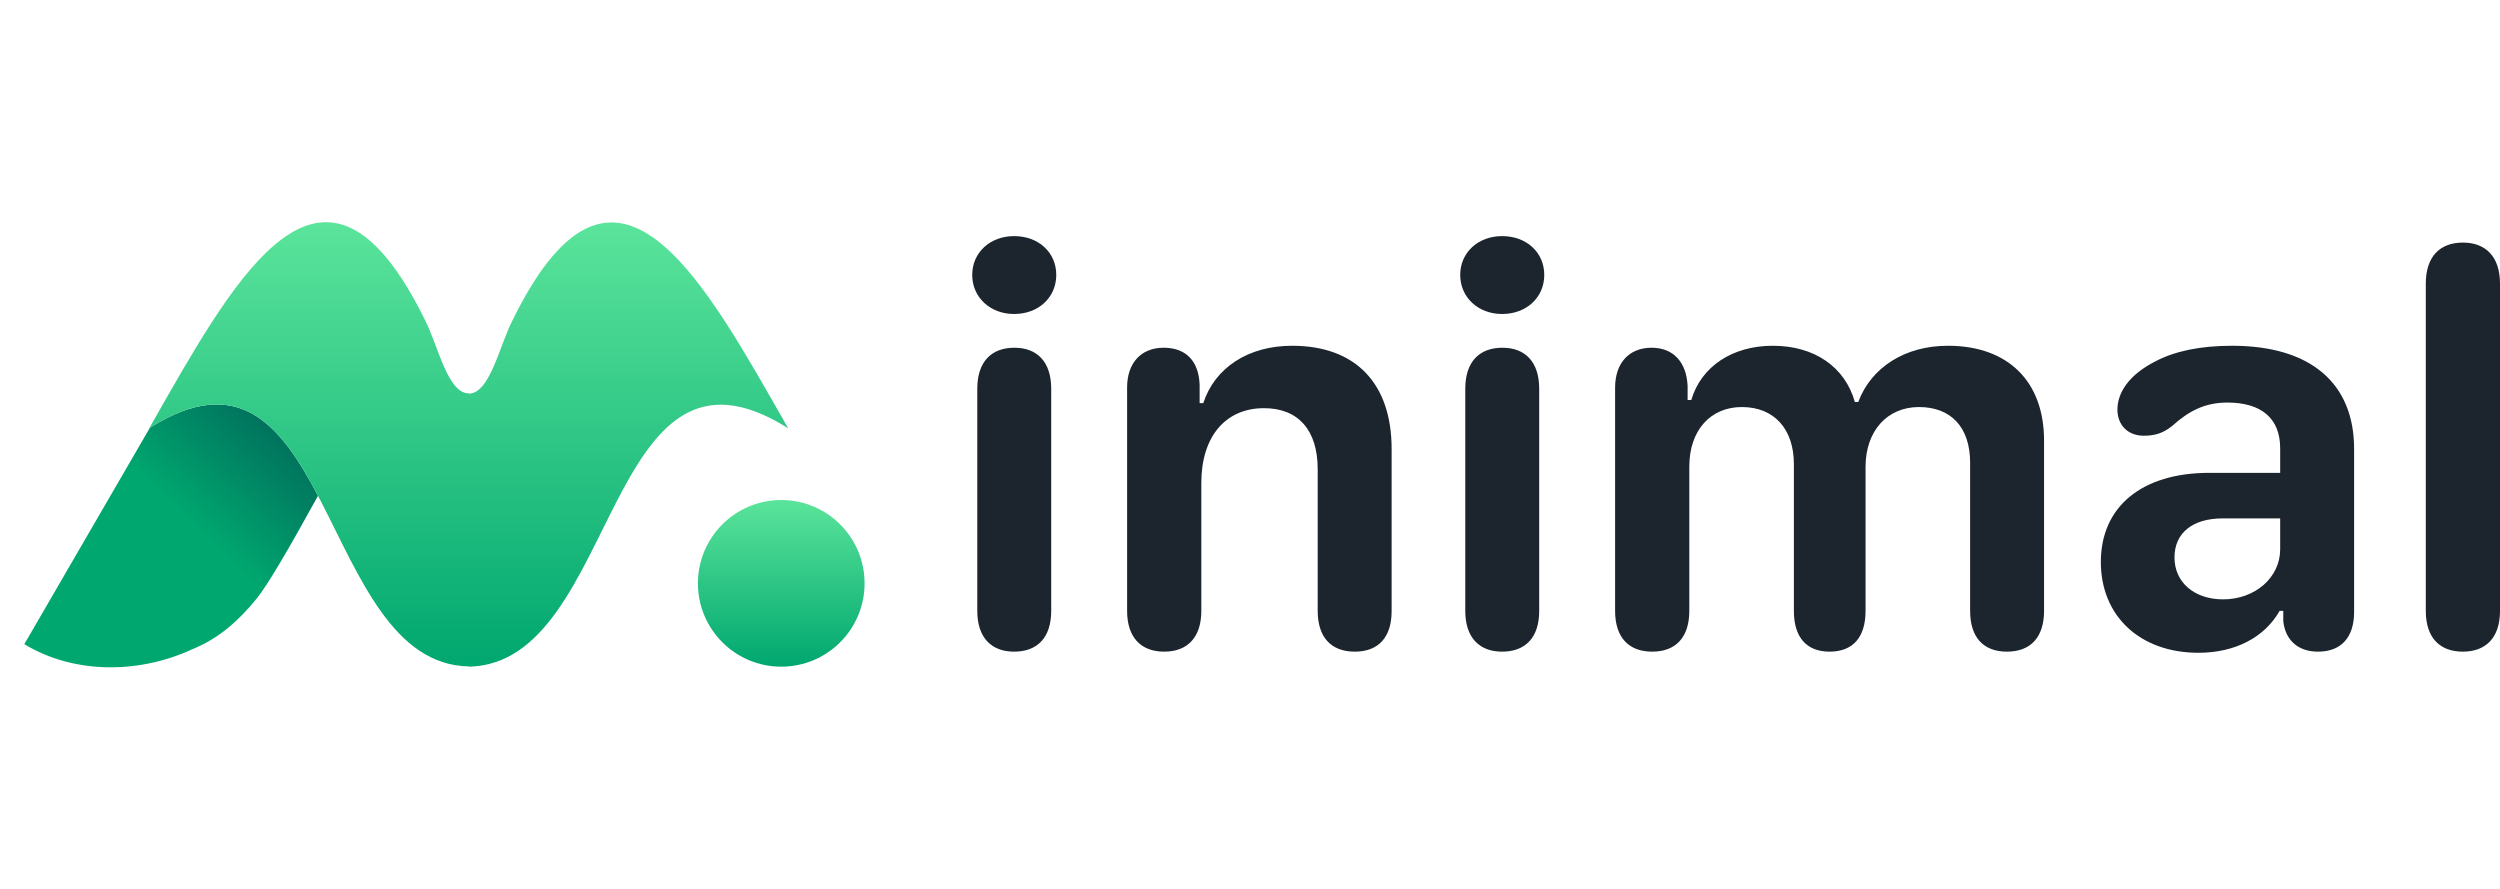
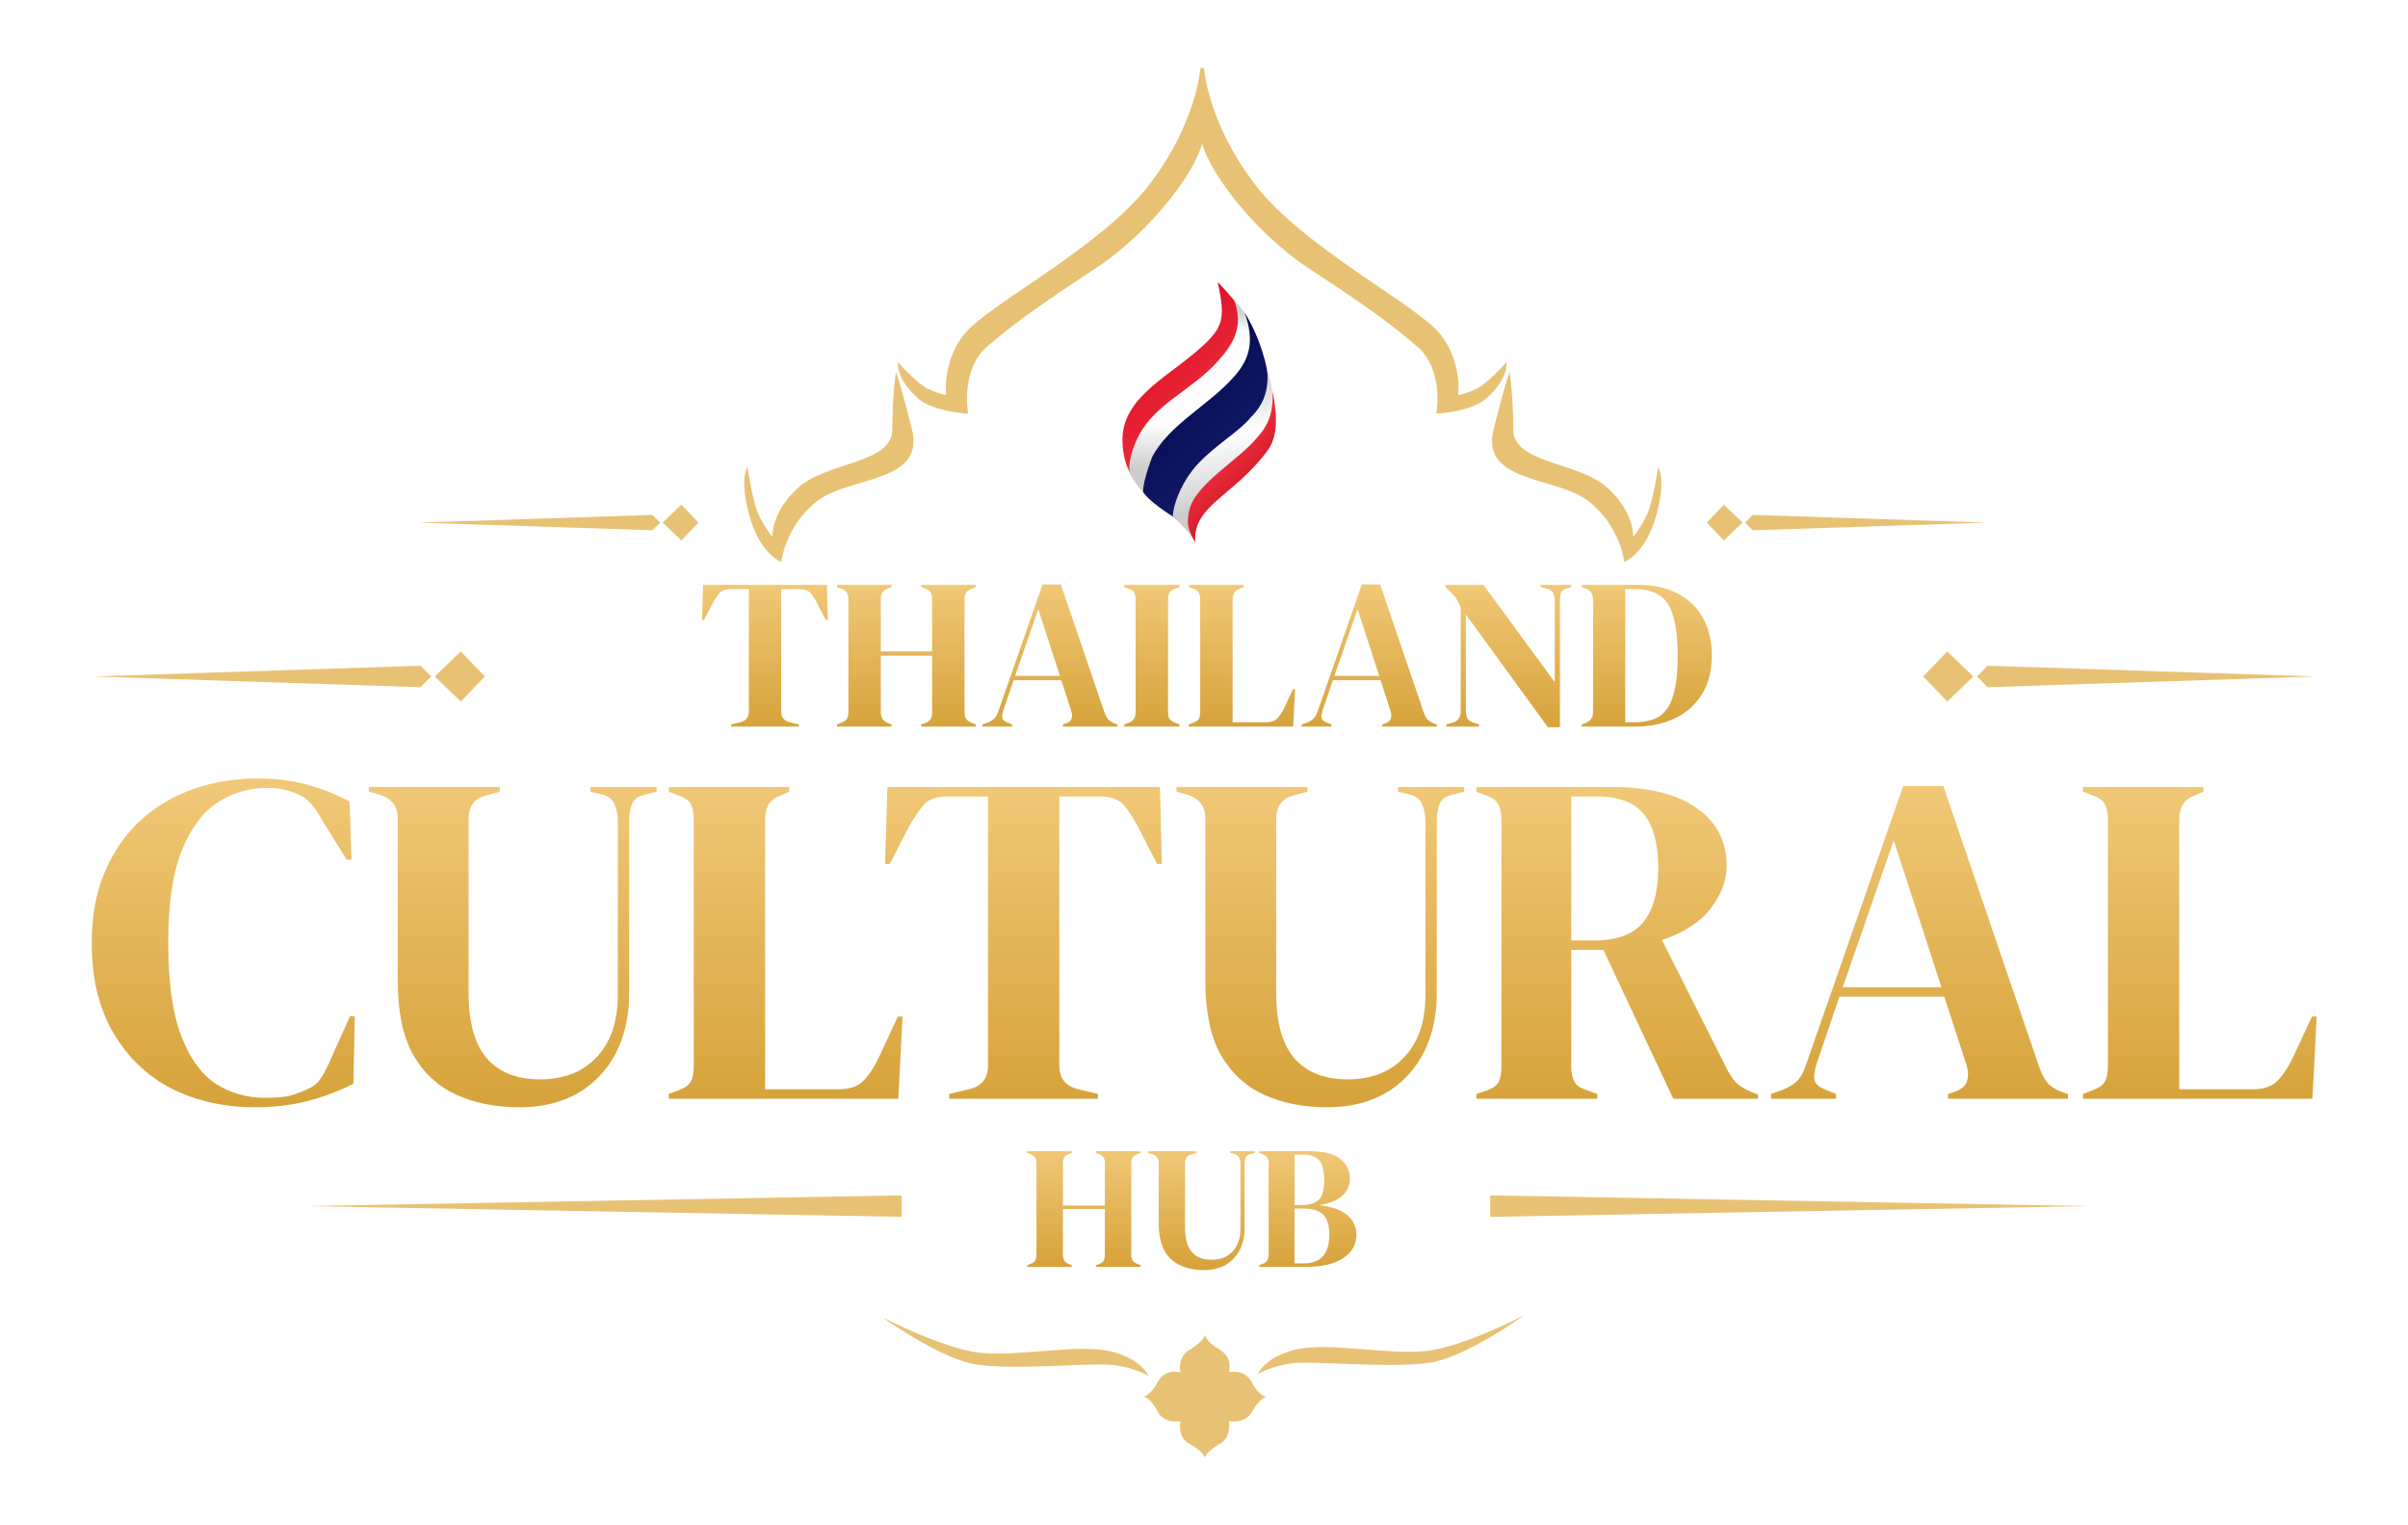
- <svg xmlns="http://www.w3.org/2000/svg" width="360" height="128" viewBox="0 0 360 128" fill="none">
-   <path d="M21.588 61.59C34.378 53.546 40.459 61.254 45.792 71.393C41.379 79.429 38.459 84.333 37.033 86.105C34.343 89.447 31.409 91.978 27.8 93.438C20.214 97.004 10.783 97.17 3.5 92.762L21.588 61.59Z" fill="url(#paint0_linear_4107_1209908)" />
-   <path fill-rule="evenodd" clip-rule="evenodd" d="M111.078 57.431C99.51 37.193 87.552 18.124 73.817 46.096C71.938 49.691 70.568 56.68 67.5 56.68V56.644C64.432 56.644 63.063 49.656 61.184 46.06C47.447 18.089 35.49 37.157 23.922 57.396C23.052 58.922 22.216 60.379 21.5 61.645C48.01 44.863 45.778 95.562 67.5 95.965V96C89.223 95.597 86.99 44.899 113.5 61.68C112.785 60.414 111.949 58.958 111.078 57.431" fill="url(#paint1_linear_4107_1209908)" />
-   <path fill-rule="evenodd" clip-rule="evenodd" d="M112.5 96C119.127 96 124.5 90.627 124.5 84C124.5 77.373 119.127 72 112.5 72C105.873 72 100.5 77.373 100.5 84C100.5 90.627 105.873 96 112.5 96" fill="url(#paint2_linear_4107_1209908)" />
-   <path fill-rule="evenodd" clip-rule="evenodd" d="M146.031 45.215C149.553 45.215 152.103 42.826 152.103 39.587C152.103 36.348 149.553 34 146.031 34C142.591 34 140 36.348 140 39.587C140 42.826 142.591 45.215 146.031 45.215ZM146.031 93.838C149.351 93.838 151.374 91.854 151.374 87.968V55.984C151.374 52.097 149.351 50.073 146.072 50.073C142.753 50.073 140.729 52.097 140.729 55.984V87.968C140.729 91.814 142.753 93.838 146.031 93.838ZM200.394 88.008C200.394 91.773 198.491 93.838 195.091 93.838C191.65 93.838 189.748 91.733 189.748 87.968V67.563C189.748 61.935 186.955 58.777 182.017 58.777C176.471 58.777 172.99 62.866 172.99 69.547V87.968C172.99 91.733 171.047 93.838 167.647 93.838C164.247 93.838 162.304 91.733 162.304 87.968V55.781C162.304 52.259 164.328 50.073 167.566 50.073C170.764 50.073 172.626 51.976 172.747 55.417V58.049H173.273C174.933 52.947 179.75 49.789 186.064 49.789C195.213 49.789 200.394 55.215 200.394 64.648V88.008ZM216.302 45.215C219.823 45.215 222.374 42.826 222.374 39.587C222.374 36.348 219.823 34 216.302 34C212.861 34 210.27 36.348 210.27 39.587C210.27 42.826 212.861 45.215 216.302 45.215ZM221.645 87.968C221.645 91.854 219.621 93.838 216.302 93.838C213.023 93.838 210.999 91.814 210.999 87.968V55.984C210.999 52.097 213.023 50.073 216.342 50.073C219.621 50.073 221.645 52.097 221.645 55.984V87.968ZM289.001 93.838C292.401 93.838 294.344 91.773 294.344 87.968V63.433C294.344 54.931 289.163 49.789 280.5 49.789C274.307 49.789 269.45 52.907 267.588 57.887H267.102C265.685 52.866 261.314 49.789 255.282 49.789C249.454 49.789 244.96 52.785 243.544 57.603H243.017V55.579C242.856 52.138 240.953 50.073 237.836 50.073C234.598 50.073 232.574 52.259 232.574 55.822V87.968C232.574 91.773 234.517 93.838 237.917 93.838C241.317 93.838 243.26 91.773 243.26 87.968V67.198C243.26 61.976 246.296 58.615 250.83 58.615C255.444 58.615 258.318 61.733 258.318 66.834V87.968C258.318 91.773 260.14 93.838 263.459 93.838C266.819 93.838 268.64 91.773 268.64 87.968V67.239C268.64 62.057 271.757 58.615 276.331 58.615C280.946 58.615 283.698 61.53 283.698 66.632V87.968C283.698 91.773 285.601 93.838 289.001 93.838ZM328.265 87.968C326.079 91.814 321.829 94 316.567 94C308.188 94 302.521 88.737 302.521 80.923C302.521 72.988 308.39 68.089 318.145 68.089H328.346V64.567C328.346 60.235 325.634 57.968 320.736 57.968C317.498 57.968 315.19 59.182 312.802 61.328C311.588 62.3 310.454 62.745 308.714 62.745C306.366 62.745 304.909 61.166 304.909 58.98C304.909 56.47 306.65 53.919 310.414 52.016C313.126 50.599 316.729 49.789 321.424 49.789C332.677 49.789 338.992 55.134 338.992 64.648V88.13C338.992 91.773 337.13 93.838 333.811 93.838C330.977 93.838 329.115 92.259 328.791 89.466V87.968H328.265ZM320.129 86.308C315.96 86.308 313.126 83.838 313.126 80.275C313.126 76.753 315.717 74.648 320.088 74.648H328.346V79.101C328.346 83.15 324.743 86.308 320.129 86.308ZM360 87.968C360 91.854 357.936 93.838 354.657 93.838C351.338 93.838 349.314 91.854 349.314 87.968V40.842C349.314 36.956 351.338 34.931 354.657 34.931C357.936 34.931 360 36.956 360 40.842V87.968Z" fill="#1C252E" />
+ <svg xmlns="http://www.w3.org/2000/svg" width="673" height="426" viewBox="0 0 673 426" fill="none">
+   <path d="M228.384 140.032C219.384 147.032 218.384 157.032 218.384 157.032C218.384 157.032 212.884 155.032 209.884 145.532C206.34 134.31 208.884 130.532 208.884 130.532C208.884 130.532 210.367 140.096 211.884 143.532C213.4 146.968 215.884 150.032 215.884 150.032C215.884 150.032 215.384 143.032 223.384 136.032C231.384 129.032 249.384 129.532 249.384 120.032C249.384 110.532 250.384 104.032 250.384 104.032C250.384 104.032 251.134 105.032 254.884 120.032C258.634 135.032 237.384 133.032 228.384 140.032Z" fill="#E8C274" />
+   <path d="M336.499 19.008C336.499 19.014 336.501 19.025 336.502 19.039C336.504 19.067 336.508 19.11 336.513 19.166C336.523 19.279 336.539 19.45 336.565 19.674C336.618 20.123 336.709 20.787 336.859 21.641C337.161 23.347 337.703 25.81 338.664 28.817C340.586 34.833 344.186 43.029 350.896 51.727C357.592 60.407 368.78 68.742 379.16 75.934C384.333 79.517 389.321 82.828 393.399 85.727C397.469 88.619 400.713 91.156 402.388 93.217C405.712 97.308 406.988 101.78 407.434 105.218C407.657 106.938 407.673 108.404 407.633 109.442C407.618 109.823 407.594 110.146 407.571 110.404C407.877 110.336 408.276 110.242 408.741 110.113C409.846 109.806 411.314 109.316 412.776 108.585C414.201 107.873 416.028 106.297 417.529 104.858C418.272 104.146 418.923 103.48 419.388 102.992C419.62 102.748 419.806 102.549 419.934 102.411C419.997 102.342 420.046 102.288 420.079 102.252C420.096 102.234 420.108 102.22 420.116 102.211C420.12 102.206 420.124 102.203 420.126 102.201C420.127 102.2 420.127 102.199 420.128 102.198V102.197L421.1 101.119L420.999 102.566L420.5 102.532C420.991 102.566 420.999 102.567 420.999 102.567V102.57C420.999 102.571 420.998 102.573 420.998 102.574C420.998 102.578 420.998 102.583 420.997 102.588C420.996 102.599 420.995 102.614 420.993 102.632C420.989 102.668 420.983 102.72 420.973 102.785C420.953 102.915 420.919 103.101 420.861 103.336C420.747 103.805 420.539 104.47 420.164 105.277C419.413 106.895 417.995 109.076 415.329 111.408C413.224 113.25 409.86 114.27 407.1 114.835C405.707 115.12 404.441 115.294 403.524 115.396C403.066 115.448 402.693 115.481 402.435 115.502C402.305 115.512 402.205 115.52 402.136 115.524C402.101 115.527 402.075 115.528 402.057 115.529C402.048 115.53 402.041 115.531 402.036 115.531H402.028L402 115.032L402.027 115.531L401.404 115.566L401.507 114.95V114.949C401.507 114.948 401.507 114.947 401.508 114.944C401.509 114.939 401.51 114.931 401.512 114.921C401.515 114.9 401.519 114.868 401.525 114.825C401.538 114.74 401.555 114.611 401.574 114.445C401.613 114.113 401.662 113.629 401.696 113.027C401.765 111.822 401.78 110.148 401.565 108.276C401.135 104.523 399.788 100.043 396.173 96.91C388.7 90.433 381.548 85.346 365.726 74.95C357.76 69.716 350.221 62.33 344.672 55.233C341.897 51.684 339.611 48.198 338.017 45.079C337.116 43.318 336.428 41.656 336 40.155C335.572 41.656 334.884 43.318 333.983 45.079C332.389 48.198 330.103 51.684 327.328 55.233C321.779 62.33 314.24 69.716 306.274 74.95C290.452 85.346 283.3 90.433 275.827 96.91C272.212 100.043 270.865 104.523 270.435 108.276C270.22 110.148 270.235 111.822 270.304 113.027C270.338 113.629 270.387 114.113 270.426 114.445C270.445 114.611 270.462 114.74 270.475 114.825C270.481 114.868 270.485 114.9 270.488 114.921C270.49 114.931 270.491 114.939 270.492 114.944C270.493 114.947 270.493 114.948 270.493 114.949V114.95L270.596 115.566L269.973 115.531L270 115.032L269.972 115.531H269.964C269.959 115.531 269.952 115.53 269.943 115.529C269.925 115.528 269.899 115.527 269.864 115.524C269.795 115.52 269.695 115.512 269.565 115.502C269.307 115.481 268.934 115.448 268.476 115.396C267.559 115.294 266.293 115.12 264.9 114.835C262.14 114.27 258.776 113.25 256.671 111.408C254.005 109.076 252.587 106.895 251.836 105.277C251.461 104.47 251.253 103.805 251.139 103.336C251.081 103.101 251.047 102.915 251.027 102.785C251.017 102.72 251.011 102.668 251.007 102.632C251.005 102.614 251.004 102.599 251.003 102.588C251.002 102.583 251.002 102.578 251.002 102.574C251.002 102.573 251.001 102.571 251.001 102.57V102.567C251.001 102.567 251.009 102.566 251.5 102.532L251.001 102.566L250.9 101.119L251.872 102.197V102.198C251.873 102.199 251.873 102.2 251.874 102.201C251.876 102.203 251.88 102.206 251.884 102.211C251.892 102.22 251.904 102.234 251.921 102.252C251.954 102.288 252.003 102.342 252.066 102.411C252.194 102.549 252.38 102.748 252.612 102.992C253.077 103.48 253.728 104.146 254.471 104.858C255.972 106.297 257.799 107.873 259.224 108.585C260.686 109.316 262.154 109.806 263.259 110.113C263.724 110.242 264.123 110.336 264.429 110.404C264.406 110.146 264.382 109.823 264.367 109.442C264.327 108.404 264.343 106.938 264.566 105.218C265.012 101.78 266.288 97.308 269.612 93.217C271.287 91.156 274.531 88.619 278.601 85.727C282.679 82.828 287.667 79.517 292.84 75.934C303.22 68.742 314.408 60.407 321.104 51.727C327.814 43.029 331.414 34.833 333.336 28.817C334.297 25.81 334.839 23.347 335.141 21.641C335.291 20.787 335.382 20.123 335.435 19.674C335.461 19.45 335.477 19.279 335.487 19.166C335.492 19.11 335.496 19.067 335.498 19.039C335.499 19.025 335.501 19.014 335.501 19.008V19L336 19.016L336.499 19V19.008Z" fill="#E8C274" />
+   <path d="M135.5 189.032L128.78 196.032L121.5 189.032L128.78 182.032L135.5 189.032ZM120.5 189.032L117.5 192.032L26 189.032L117.5 186.032L120.5 189.032Z" fill="#E8C274" />
+   <path d="M195.215 146.032L190.415 151.032L185.215 146.032L190.415 141.032L195.215 146.032ZM184.5 146.032L182.357 148.175L117 146.032L182.357 143.89L184.5 146.032Z" fill="#E8C274" />
+   <path d="M477 146.032L481.8 151.032L487 146.032L481.8 141.032L477 146.032ZM487.715 146.032L489.857 148.175L555.215 146.032L489.857 143.89L487.715 146.032Z" fill="#E8C274" />
+   <path d="M537.5 189.032L544.22 196.032L551.5 189.032L544.22 182.032L537.5 189.032ZM552.5 189.032L555.5 192.032L647 189.032L555.5 186.032L552.5 189.032Z" fill="#E8C274" />
+   <path d="M443.939 140.032C452.939 147.032 453.939 157.032 453.939 157.032C453.939 157.032 459.439 155.032 462.439 145.532C465.983 134.31 463.44 130.532 463.44 130.532C463.44 130.532 461.956 140.096 460.439 143.532C458.923 146.968 456.44 150.032 456.44 150.032C456.44 150.032 456.939 143.032 448.939 136.032C440.939 129.032 422.939 129.532 422.939 120.032C422.939 110.532 421.939 104.032 421.939 104.032C421.939 104.032 421.189 105.032 417.439 120.032C413.689 135.032 434.939 133.032 443.939 140.032Z" fill="#E8C274" />
+   <path d="M340.341 78.793C349.444 88.51 352.084 93.199 350.123 101.764C347.925 111.361 331.292 114.481 325.133 123.14C319.958 130.411 329.847 140.261 333.756 150.893C327.724 140.863 313.801 138.633 313.711 122.986C313.648 111.816 324.989 106.064 333.69 98.787C342.391 91.51 342.481 89.313 340.341 78.793Z" fill="url(#paint0_linear_124_353)" />
+   <path d="M350.143 97.962C350.067 101.378 349.486 103.311 346.569 106.953C339.912 115.267 328.451 120.927 324.897 130.563C323.28 134.931 324.56 140.5 327.998 144.227C321.086 140.631 315.879 133.766 315.657 131.531C315.384 128.789 316.746 124.598 318.336 121.604C323.129 112.581 333.076 109.081 340.294 101.015C344.38 96.463 347.753 91.627 344.955 83.971C349.771 88.734 350.735 93.296 350.143 97.962Z" fill="url(#paint1_linear_124_353)" />
+   <path d="M354.515 107.271C354.462 110.806 352.183 113.746 349.287 117.495C342.678 126.056 335.458 125.12 330.628 137.736C329.038 142.246 329.007 144.886 329.078 145.252C323.226 141.371 321.023 139.603 319.48 137.529C319.358 135.57 320.647 131.294 321.949 127.843C326.686 118.536 337.962 113.286 345.134 104.986C349.195 100.302 350.715 95.338 347.862 87.394C351.865 93.641 354.583 102.701 354.515 107.271Z" fill="url(#paint2_linear_124_353)" />
+   <path d="M354.047 102.331C355.38 109.192 357.898 113.83 354.553 120.65C351.97 125.924 339.627 131.734 333.977 140.313C332.05 143.239 331.98 148.676 333.9 151.15C331.641 147.089 327.541 144.317 327.741 144.373C328.112 139.668 331.008 133.727 334.6 129.844C339.767 124.259 346.327 120.617 349.512 116.693C353.829 112.531 354.714 107.802 354.047 102.331Z" fill="url(#paint3_linear_124_353)" />
+   <path d="M355.674 109.324C357.079 116.55 357.104 122.052 354.25 125.929C344.874 138.668 333.205 141.222 334.081 151.589C331.851 147.572 331.613 146.267 332.356 142.716C333.922 135.251 346.197 128.668 351.511 122.094C355.574 117.602 355.781 113.29 355.674 109.324Z" fill="url(#paint4_linear_124_353)" />
+   <path d="M71.312 309.408C62.776 309.408 55.032 307.692 48.08 304.26C41.216 300.74 35.76 295.548 31.712 288.684C27.664 281.82 25.64 273.416 25.64 263.472C25.64 255.904 26.872 249.26 29.336 243.54C31.8 237.82 35.144 233.024 39.368 229.152C43.68 225.28 48.608 222.376 54.152 220.44C59.784 218.504 65.724 217.536 71.972 217.536C76.988 217.536 81.608 218.108 85.832 219.252C90.056 220.396 94.016 221.98 97.712 224.004L98.24 240.24H96.92L90.32 229.68C89.44 228.008 88.472 226.512 87.416 225.192C86.36 223.784 85.04 222.728 83.456 222.024C82.136 221.408 80.816 220.968 79.496 220.704C78.264 220.352 76.68 220.176 74.744 220.176C69.64 220.176 64.976 221.54 60.752 224.268C56.616 226.996 53.272 231.528 50.72 237.864C48.256 244.112 47.024 252.692 47.024 263.604C47.024 274.428 48.212 283.008 50.588 289.344C52.964 295.592 56.176 300.08 60.224 302.808C64.36 305.448 68.98 306.768 74.084 306.768C76.9 306.768 79.144 306.592 80.816 306.24C82.488 305.8 84.16 305.184 85.832 304.392C87.504 303.688 88.78 302.676 89.66 301.356C90.54 299.948 91.332 298.452 92.036 296.868L97.844 283.932H99.164L98.768 302.808C95.072 304.744 90.936 306.328 86.36 307.56C81.784 308.792 76.768 309.408 71.312 309.408ZM145.221 309.408C138.533 309.408 132.593 308.22 127.401 305.844C122.297 303.468 118.293 299.728 115.389 294.624C112.573 289.432 111.165 282.612 111.165 274.164V228.624C111.165 225.28 109.449 223.08 106.017 222.024L103.113 221.232V219.912H139.677V221.232L135.849 222.288C132.593 223.08 130.965 225.28 130.965 228.888V277.596C130.965 285.78 132.681 291.852 136.113 295.812C139.545 299.684 144.473 301.62 150.897 301.62C157.585 301.62 162.865 299.552 166.737 295.416C170.697 291.28 172.677 285.428 172.677 277.86V229.416C172.677 227.656 172.369 226.116 171.753 224.796C171.225 223.388 170.081 222.464 168.321 222.024L165.021 221.232V219.912H183.501V221.232L179.937 222.156C178.265 222.508 177.165 223.344 176.637 224.664C176.109 225.984 175.845 227.524 175.845 229.284V277.596C175.845 284.02 174.569 289.652 172.017 294.492C169.465 299.244 165.901 302.94 161.325 305.58C156.749 308.132 151.381 309.408 145.221 309.408ZM186.908 307.032V305.712L189.68 304.656C191.528 303.952 192.672 303.116 193.112 302.148C193.64 301.092 193.904 299.684 193.904 297.924V229.02C193.904 227.26 193.64 225.852 193.112 224.796C192.584 223.74 191.44 222.904 189.68 222.288L186.908 221.232V219.912H220.568V221.232L218.192 222.288C216.52 222.904 215.376 223.784 214.76 224.928C214.144 225.984 213.836 227.392 213.836 229.152V304.392H234.164C237.42 304.392 239.796 303.6 241.292 302.016C242.876 300.432 244.372 298.144 245.78 295.152L250.928 284.064H252.248L251.06 307.032H186.908ZM265.311 307.032V305.712L270.723 304.392C274.331 303.6 276.135 301.4 276.135 297.792V222.552H264.915C261.659 222.552 259.327 223.432 257.919 225.192C256.511 226.864 255.015 229.196 253.431 232.188L248.679 241.428H247.359L248.019 219.912H324.183L324.711 241.428H323.391L318.639 232.188C317.143 229.196 315.691 226.864 314.283 225.192C312.875 223.432 310.543 222.552 307.287 222.552H296.067V297.792C296.067 301.4 297.871 303.6 301.479 304.392L306.891 305.712V307.032H265.311ZM370.936 309.408C364.248 309.408 358.308 308.22 353.116 305.844C348.012 303.468 344.008 299.728 341.104 294.624C338.288 289.432 336.88 282.612 336.88 274.164V228.624C336.88 225.28 335.164 223.08 331.732 222.024L328.828 221.232V219.912H365.392V221.232L361.564 222.288C358.308 223.08 356.68 225.28 356.68 228.888V277.596C356.68 285.78 358.396 291.852 361.828 295.812C365.26 299.684 370.188 301.62 376.612 301.62C383.3 301.62 388.58 299.552 392.452 295.416C396.412 291.28 398.392 285.428 398.392 277.86V229.416C398.392 227.656 398.084 226.116 397.468 224.796C396.94 223.388 395.796 222.464 394.035 222.024L390.736 221.232V219.912H409.216V221.232L405.652 222.156C403.98 222.508 402.88 223.344 402.352 224.664C401.824 225.984 401.56 227.524 401.56 229.284V277.596C401.56 284.02 400.284 289.652 397.732 294.492C395.18 299.244 391.616 302.94 387.04 305.58C382.464 308.132 377.096 309.408 370.936 309.408ZM412.623 307.032V305.712L415.395 304.788C417.155 304.172 418.299 303.38 418.827 302.412C419.355 301.356 419.619 299.904 419.619 298.056V229.02C419.619 227.26 419.355 225.896 418.827 224.928C418.387 223.872 417.331 223.036 415.659 222.42L412.623 221.232V219.912H450.375C460.759 219.912 468.723 221.892 474.267 225.852C479.811 229.724 482.583 235.136 482.583 242.088C482.583 245.96 481.131 249.832 478.227 253.704C475.323 257.576 470.747 260.568 464.499 262.68L482.847 299.112C483.639 300.608 484.519 301.84 485.487 302.808C486.543 303.688 487.907 304.48 489.579 305.184L491.295 305.844V307.032H467.667L448.131 265.452H439.155V298.056C439.155 299.728 439.419 301.092 439.947 302.148C440.475 303.204 441.575 303.996 443.247 304.524L446.415 305.712V307.032H412.623ZM439.155 262.812H445.491C451.827 262.812 456.403 261.14 459.219 257.796C462.035 254.364 463.443 249.304 463.443 242.616C463.443 235.84 462.123 230.824 459.483 227.568C456.843 224.224 452.399 222.552 446.151 222.552H439.155V262.812ZM494.951 307.032V305.712L498.251 304.524C500.011 303.82 501.375 302.984 502.343 302.016C503.311 300.96 504.103 299.508 504.719 297.66L531.911 219.648H543.131L569.927 298.188C570.631 300.124 571.423 301.62 572.303 302.676C573.183 303.644 574.547 304.48 576.395 305.184L577.979 305.712V307.032H544.451V305.712L546.431 305.052C548.279 304.348 549.379 303.38 549.731 302.148C550.171 300.828 550.127 299.288 549.599 297.528L543.395 278.52H514.091L507.755 297.132C507.139 299.068 506.919 300.608 507.095 301.752C507.359 302.896 508.415 303.82 510.263 304.524L513.167 305.712V307.032H494.951ZM515.015 275.88H542.603L529.271 234.828L515.015 275.88ZM582.134 307.032V305.712L584.906 304.656C586.754 303.952 587.898 303.116 588.338 302.148C588.866 301.092 589.13 299.684 589.13 297.924V229.02C589.13 227.26 588.866 225.852 588.338 224.796C587.81 223.74 586.666 222.904 584.906 222.288L582.134 221.232V219.912H615.794V221.232L613.418 222.288C611.746 222.904 610.602 223.784 609.986 224.928C609.37 225.984 609.062 227.392 609.062 229.152V304.392H629.39C632.646 304.392 635.022 303.6 636.518 302.016C638.102 300.432 639.598 298.144 641.006 295.152L646.154 284.064H647.474L646.286 307.032H582.134Z" fill="url(#paint5_linear_124_353)" />
+   <path d="M287.078 354.032V353.542L288.058 353.15C288.711 352.922 289.136 352.611 289.332 352.219C289.561 351.827 289.675 351.321 289.675 350.7V325.073C289.675 324.42 289.561 323.897 289.332 323.505C289.136 323.113 288.711 322.803 288.058 322.574L287.078 322.182V321.692H299.524V322.182L298.691 322.525C298.07 322.754 297.646 323.064 297.417 323.456C297.188 323.816 297.074 324.322 297.074 324.975V336.882H308.785V324.975C308.785 324.322 308.671 323.816 308.442 323.456C308.246 323.064 307.821 322.754 307.168 322.525L306.286 322.182V321.692H318.781V322.182L317.801 322.574C317.18 322.803 316.756 323.113 316.527 323.505C316.298 323.897 316.184 324.42 316.184 325.073V350.7C316.184 351.321 316.298 351.827 316.527 352.219C316.756 352.611 317.18 352.922 317.801 353.15L318.781 353.542V354.032H306.286V353.542L307.168 353.248C307.821 352.987 308.246 352.677 308.442 352.317C308.671 351.925 308.785 351.403 308.785 350.749V337.862H297.074V350.749C297.074 351.958 297.613 352.791 298.691 353.248L299.524 353.542V354.032H287.078ZM336.49 354.914C334.007 354.914 331.802 354.473 329.875 353.591C327.98 352.709 326.494 351.321 325.416 349.426C324.371 347.499 323.848 344.967 323.848 341.831V324.926C323.848 323.685 323.211 322.868 321.937 322.476L320.859 322.182V321.692H334.432V322.182L333.011 322.574C331.802 322.868 331.198 323.685 331.198 325.024V343.105C331.198 346.143 331.835 348.397 333.109 349.867C334.383 351.305 336.212 352.023 338.597 352.023C341.08 352.023 343.04 351.256 344.477 349.72C345.947 348.185 346.682 346.013 346.682 343.203V325.22C346.682 324.567 346.568 323.995 346.339 323.505C346.143 322.983 345.718 322.64 345.065 322.476L343.84 322.182V321.692H350.7V322.182L349.377 322.525C348.756 322.656 348.348 322.966 348.152 323.456C347.956 323.946 347.858 324.518 347.858 325.171V343.105C347.858 345.49 347.384 347.581 346.437 349.377C345.49 351.141 344.167 352.513 342.468 353.493C340.769 354.441 338.777 354.914 336.49 354.914ZM351.965 354.032V353.542L352.847 353.199C353.5 352.938 353.941 352.611 354.17 352.219C354.431 351.827 354.562 351.305 354.562 350.651V325.073C354.562 324.387 354.431 323.848 354.17 323.456C353.941 323.064 353.5 322.754 352.847 322.525L351.965 322.182V321.692H366.028C370.013 321.692 372.888 322.427 374.652 323.897C376.416 325.335 377.298 327.164 377.298 329.385C377.298 331.051 376.644 332.57 375.338 333.942C374.064 335.282 371.859 336.229 368.723 336.784C372.316 337.176 374.946 338.124 376.612 339.626C378.278 341.096 379.111 342.893 379.111 345.016C379.111 346.062 378.882 347.123 378.425 348.201C377.967 349.247 377.183 350.21 376.073 351.092C374.995 351.974 373.508 352.693 371.614 353.248C369.719 353.771 367.318 354.032 364.411 354.032H351.965ZM361.814 336.735H363.921C366.109 336.735 367.677 336.229 368.625 335.216C369.605 334.204 370.095 332.44 370.095 329.924C370.095 327.311 369.654 325.449 368.772 324.338C367.89 323.228 366.452 322.672 364.46 322.672H361.814V336.735ZM361.814 353.052H364.264C366.714 353.052 368.527 352.399 369.703 351.092C370.911 349.786 371.516 347.744 371.516 344.967C371.516 342.354 370.944 340.492 369.801 339.381C368.657 338.271 366.779 337.715 364.166 337.715H361.814V353.052Z" fill="url(#paint6_linear_124_353)" />
+   <path d="M204.36 203.032V202.432L206.82 201.832C208.46 201.472 209.28 200.472 209.28 198.832V164.632H204.18C202.7 164.632 201.64 165.032 201 165.832C200.36 166.592 199.68 167.652 198.96 169.012L196.8 173.212H196.2L196.5 163.432H231.12L231.36 173.212H230.76L228.6 169.012C227.92 167.652 227.26 166.592 226.62 165.832C225.98 165.032 224.92 164.632 223.44 164.632H218.34V198.832C218.34 200.472 219.16 201.472 220.8 201.832L223.26 202.432V203.032H204.36ZM233.937 203.032V202.432L235.137 201.952C235.937 201.672 236.457 201.292 236.697 200.812C236.977 200.332 237.117 199.712 237.117 198.952V167.572C237.117 166.772 236.977 166.132 236.697 165.652C236.457 165.172 235.937 164.792 235.137 164.512L233.937 164.032V163.432H249.177V164.032L248.157 164.452C247.397 164.732 246.877 165.112 246.597 165.592C246.317 166.032 246.177 166.652 246.177 167.452V182.032H260.517V167.452C260.517 166.652 260.377 166.032 260.097 165.592C259.857 165.112 259.337 164.732 258.537 164.452L257.457 164.032V163.432H272.757V164.032L271.557 164.512C270.797 164.792 270.277 165.172 269.997 165.652C269.717 166.132 269.577 166.772 269.577 167.572V198.952C269.577 199.712 269.717 200.332 269.997 200.812C270.277 201.292 270.797 201.672 271.557 201.952L272.757 202.432V203.032H257.457V202.432L258.537 202.072C259.337 201.752 259.857 201.372 260.097 200.932C260.377 200.452 260.517 199.812 260.517 199.012V183.232H246.177V199.012C246.177 200.492 246.837 201.512 248.157 202.072L249.177 202.432V203.032H233.937ZM274.582 203.032V202.432L276.082 201.892C276.882 201.572 277.502 201.192 277.942 200.752C278.382 200.272 278.742 199.612 279.022 198.772L291.382 163.312H296.482L308.662 199.012C308.982 199.892 309.342 200.572 309.742 201.052C310.142 201.492 310.762 201.872 311.602 202.192L312.322 202.432V203.032H297.082V202.432L297.982 202.132C298.822 201.812 299.322 201.372 299.482 200.812C299.682 200.212 299.662 199.512 299.422 198.712L296.602 190.072H283.282L280.402 198.532C280.122 199.412 280.022 200.112 280.102 200.632C280.222 201.152 280.702 201.572 281.542 201.892L282.862 202.432V203.032H274.582ZM283.702 188.872H296.242L290.182 170.212L283.702 188.872ZM314.211 203.032V202.432L315.411 201.952C316.211 201.672 316.731 201.292 316.971 200.812C317.251 200.332 317.391 199.692 317.391 198.892V167.572C317.391 166.772 317.271 166.132 317.031 165.652C316.791 165.172 316.251 164.792 315.411 164.512L314.211 164.032V163.432H329.631V164.032L328.431 164.512C327.631 164.792 327.091 165.172 326.811 165.652C326.571 166.132 326.451 166.772 326.451 167.572V198.892C326.451 199.692 326.571 200.332 326.811 200.812C327.091 201.252 327.631 201.632 328.431 201.952L329.631 202.432V203.032H314.211ZM332.258 203.032V202.432L333.518 201.952C334.358 201.632 334.878 201.252 335.078 200.812C335.318 200.332 335.438 199.692 335.438 198.892V167.572C335.438 166.772 335.318 166.132 335.078 165.652C334.838 165.172 334.318 164.792 333.518 164.512L332.258 164.032V163.432H347.558V164.032L346.478 164.512C345.718 164.792 345.198 165.192 344.918 165.712C344.638 166.192 344.498 166.832 344.498 167.632V201.832H353.738C355.218 201.832 356.298 201.472 356.978 200.752C357.698 200.032 358.378 198.992 359.018 197.632L361.358 192.592H361.958L361.418 203.032H332.258ZM363.82 203.032V202.432L365.32 201.892C366.12 201.572 366.74 201.192 367.18 200.752C367.62 200.272 367.98 199.612 368.26 198.772L380.62 163.312H385.72L397.9 199.012C398.22 199.892 398.58 200.572 398.98 201.052C399.38 201.492 400 201.872 400.84 202.192L401.56 202.432V203.032H386.32V202.432L387.22 202.132C388.06 201.812 388.56 201.372 388.72 200.812C388.92 200.212 388.9 199.512 388.66 198.712L385.84 190.072H372.52L369.64 198.532C369.36 199.412 369.26 200.112 369.34 200.632C369.46 201.152 369.94 201.572 370.78 201.892L372.1 202.432V203.032H363.82ZM372.94 188.872H385.48L379.42 170.212L372.94 188.872ZM404.229 203.032V202.432L406.209 201.832C406.929 201.632 407.449 201.252 407.769 200.692C408.089 200.092 408.249 199.392 408.249 198.592V169.732C407.809 168.772 407.449 168.052 407.169 167.572C406.929 167.092 406.649 166.692 406.329 166.372C406.009 166.012 405.569 165.572 405.009 165.052L403.989 164.032V163.432H414.609L434.529 190.612V167.992C434.529 167.192 434.389 166.472 434.109 165.832C433.869 165.192 433.349 164.772 432.549 164.572L430.569 164.032V163.432H439.149V164.032L437.529 164.572C436.809 164.812 436.369 165.232 436.209 165.832C436.049 166.432 435.969 167.132 435.969 167.932V203.212H432.609L409.689 171.712V198.592C409.689 199.392 409.809 200.072 410.049 200.632C410.289 201.192 410.789 201.592 411.549 201.832L413.349 202.432V203.032H404.229ZM442.062 203.032V202.432L443.322 201.952C444.602 201.432 445.242 200.412 445.242 198.892V167.572C445.242 165.972 444.602 164.952 443.322 164.512L442.062 164.032V163.432H457.902C462.142 163.432 465.782 164.232 468.822 165.832C471.902 167.392 474.262 169.652 475.902 172.612C477.582 175.532 478.422 179.052 478.422 183.172C478.422 187.372 477.522 190.952 475.722 193.912C473.922 196.872 471.402 199.132 468.162 200.692C464.962 202.252 461.182 203.032 456.822 203.032H442.062ZM454.242 201.832H456.822C459.702 201.832 462.022 201.272 463.782 200.152C465.542 198.992 466.822 197.072 467.622 194.392C468.462 191.672 468.882 187.952 468.882 183.232C468.882 178.512 468.462 174.812 467.622 172.132C466.822 169.412 465.562 167.492 463.842 166.372C462.122 165.212 459.862 164.632 457.062 164.632H454.242V201.832Z" fill="url(#paint7_linear_124_353)" />
+   <path d="M252 340.032L85 337.032L252 334.032V340.032Z" fill="#E8C274" />
+   <path d="M416.5 334.032V337.032V340.032L583.5 337.032L416.5 334.032Z" fill="#E8C274" />
+   <path d="M332.361 377.245C336.722 374.606 336.722 373.032 336.722 373.032C336.722 373.032 336.941 374.773 341.009 377.245C344.779 379.537 343.448 383.454 343.448 383.454C343.448 383.454 347.921 382.347 349.953 386.411C351.801 390.107 353.944 390.329 353.944 390.329C353.944 390.329 352.099 390.573 349.953 394.468C347.957 398.09 343.448 397.129 343.448 397.129C343.448 397.129 344.261 401.561 341.009 403.412C336.722 405.851 336.722 407.403 336.722 407.403C336.722 407.403 336.722 405.851 332.361 403.412C328.887 401.469 329.922 397.129 329.922 397.129C329.922 397.129 325.398 398.073 323.565 394.468C321.347 390.107 319.499 390.329 319.499 390.329C319.499 390.329 321.648 389.885 323.565 386.189C325.634 382.198 329.922 383.528 329.922 383.528C329.922 383.528 328.887 379.348 332.361 377.245Z" fill="#E8C274" />
+   <path d="M334.504 388.037C335.719 386.837 336.721 384.268 336.721 384.268C336.721 384.268 337.841 386.825 339.086 388.037C340.229 389.149 342.561 390.181 342.561 390.181C342.561 390.181 340.249 391.438 339.086 392.62C337.935 393.79 336.721 396.094 336.721 396.094C336.721 396.094 335.624 393.775 334.504 392.62C333.3 391.379 330.808 390.181 330.808 390.181C330.808 390.181 333.317 389.21 334.504 388.037Z" fill="#E8C274" />
+   <path d="M334.49 388.037C335.705 386.837 336.707 384.268 336.707 384.268C336.707 384.268 337.827 386.825 339.073 388.037C340.216 389.149 342.547 390.181 342.547 390.181C342.547 390.181 340.235 391.438 339.073 392.62C337.922 393.79 336.707 396.094 336.707 396.094C336.707 396.094 335.611 393.775 334.49 392.62C333.286 391.379 330.794 390.181 330.794 390.181C330.794 390.181 333.303 389.21 334.49 388.037Z" fill="#E8C274" />
+   <path d="M426 367.532C426 367.532 409 376.404 398.5 377.532C388 378.661 371.5 375.032 362.5 377.032C353.5 379.032 351.5 384.032 351.5 384.032C351.5 384.032 354.5 382.032 360.5 381.032C366.5 380.032 391 382.743 401 380.532C411 378.322 426 367.532 426 367.532Z" fill="#E8C274" />
+   <path d="M246.5 368.032C246.5 368.032 263.5 376.904 274 378.032C284.5 379.161 301 375.532 310 377.532C319 379.532 321 384.532 321 384.532C321 384.532 318 382.532 312 381.532C306 380.532 281.5 383.243 271.5 381.032C261.5 378.822 246.5 368.032 246.5 368.032Z" fill="#E8C274" />
  <defs>
-     <linearGradient id="paint0_linear_4107_1209908" x1="38" y1="41.947" x2="16.381" y2="64.906" gradientUnits="userSpaceOnUse">
-       <stop stop-color="#004B50" />
-       <stop offset="1" stop-color="#00A76F" />
+     <linearGradient id="paint0_linear_124_353" x1="308.513" y1="92.536" x2="364.868" y2="148.035" gradientUnits="userSpaceOnUse">
+       <stop stop-color="#D6001C" />
+       <stop offset="0.5" stop-color="#EF3340" />
+       <stop offset="1" stop-color="#B90018" />
    </linearGradient>
-     <linearGradient id="paint1_linear_4107_1209908" x1="21.5" y1="32" x2="21.5" y2="96" gradientUnits="userSpaceOnUse">
-       <stop stop-color="#5BE49B" />
-       <stop offset="1" stop-color="#00A76F" />
+     <linearGradient id="paint1_linear_124_353" x1="327.941" y1="87.278" x2="327.785" y2="131.065" gradientUnits="userSpaceOnUse">
+       <stop stop-color="#D2D2D2" />
+       <stop offset="0.127" stop-color="white" />
+       <stop offset="0.724" stop-color="#FEFCFC" />
+       <stop offset="1" stop-color="#CDCDCD" />
    </linearGradient>
-     <linearGradient id="paint2_linear_4107_1209908" x1="100.5" y1="72" x2="100.5" y2="96" gradientUnits="userSpaceOnUse">
-       <stop stop-color="#5BE49B" />
-       <stop offset="1" stop-color="#00A76F" />
+     <linearGradient id="paint2_linear_124_353" x1="322.005" y1="105.236" x2="367.513" y2="149.074" gradientUnits="userSpaceOnUse">
+       <stop stop-color="#050A4F" />
+       <stop offset="0.55" stop-color="#111A68" />
+       <stop offset="1" stop-color="#03073B" />
+     </linearGradient>
+     <linearGradient id="paint3_linear_124_353" x1="341.257" y1="102.064" x2="348.059" y2="140.519" gradientUnits="userSpaceOnUse">
+       <stop stop-color="#C1C1C1" />
+       <stop offset="0.5" stop-color="white" />
+       <stop offset="1" stop-color="#CDCDCD" />
+     </linearGradient>
+     <linearGradient id="paint4_linear_124_353" x1="319.711" y1="99.964" x2="364.669" y2="144.09" gradientUnits="userSpaceOnUse">
+       <stop stop-color="#D6001C" />
+       <stop offset="0.5" stop-color="#EF3340" />
+       <stop offset="1" stop-color="#B90018" />
+     </linearGradient>
+     <linearGradient id="paint5_linear_124_353" x1="337" y1="170.032" x2="337" y2="351.032" gradientUnits="userSpaceOnUse">
+       <stop stop-color="#FFDD99" />
+       <stop offset="1" stop-color="#CA901D" />
+     </linearGradient>
+     <linearGradient id="paint6_linear_124_353" x1="333.5" y1="303.032" x2="333.5" y2="370.032" gradientUnits="userSpaceOnUse">
+       <stop stop-color="#FFDD99" />
+       <stop offset="1" stop-color="#CA901D" />
+     </linearGradient>
+     <linearGradient id="paint7_linear_124_353" x1="337.5" y1="141.032" x2="337.5" y2="223.032" gradientUnits="userSpaceOnUse">
+       <stop stop-color="#FFDD99" />
+       <stop offset="1" stop-color="#CA901D" />
    </linearGradient>
  </defs>
</svg>
